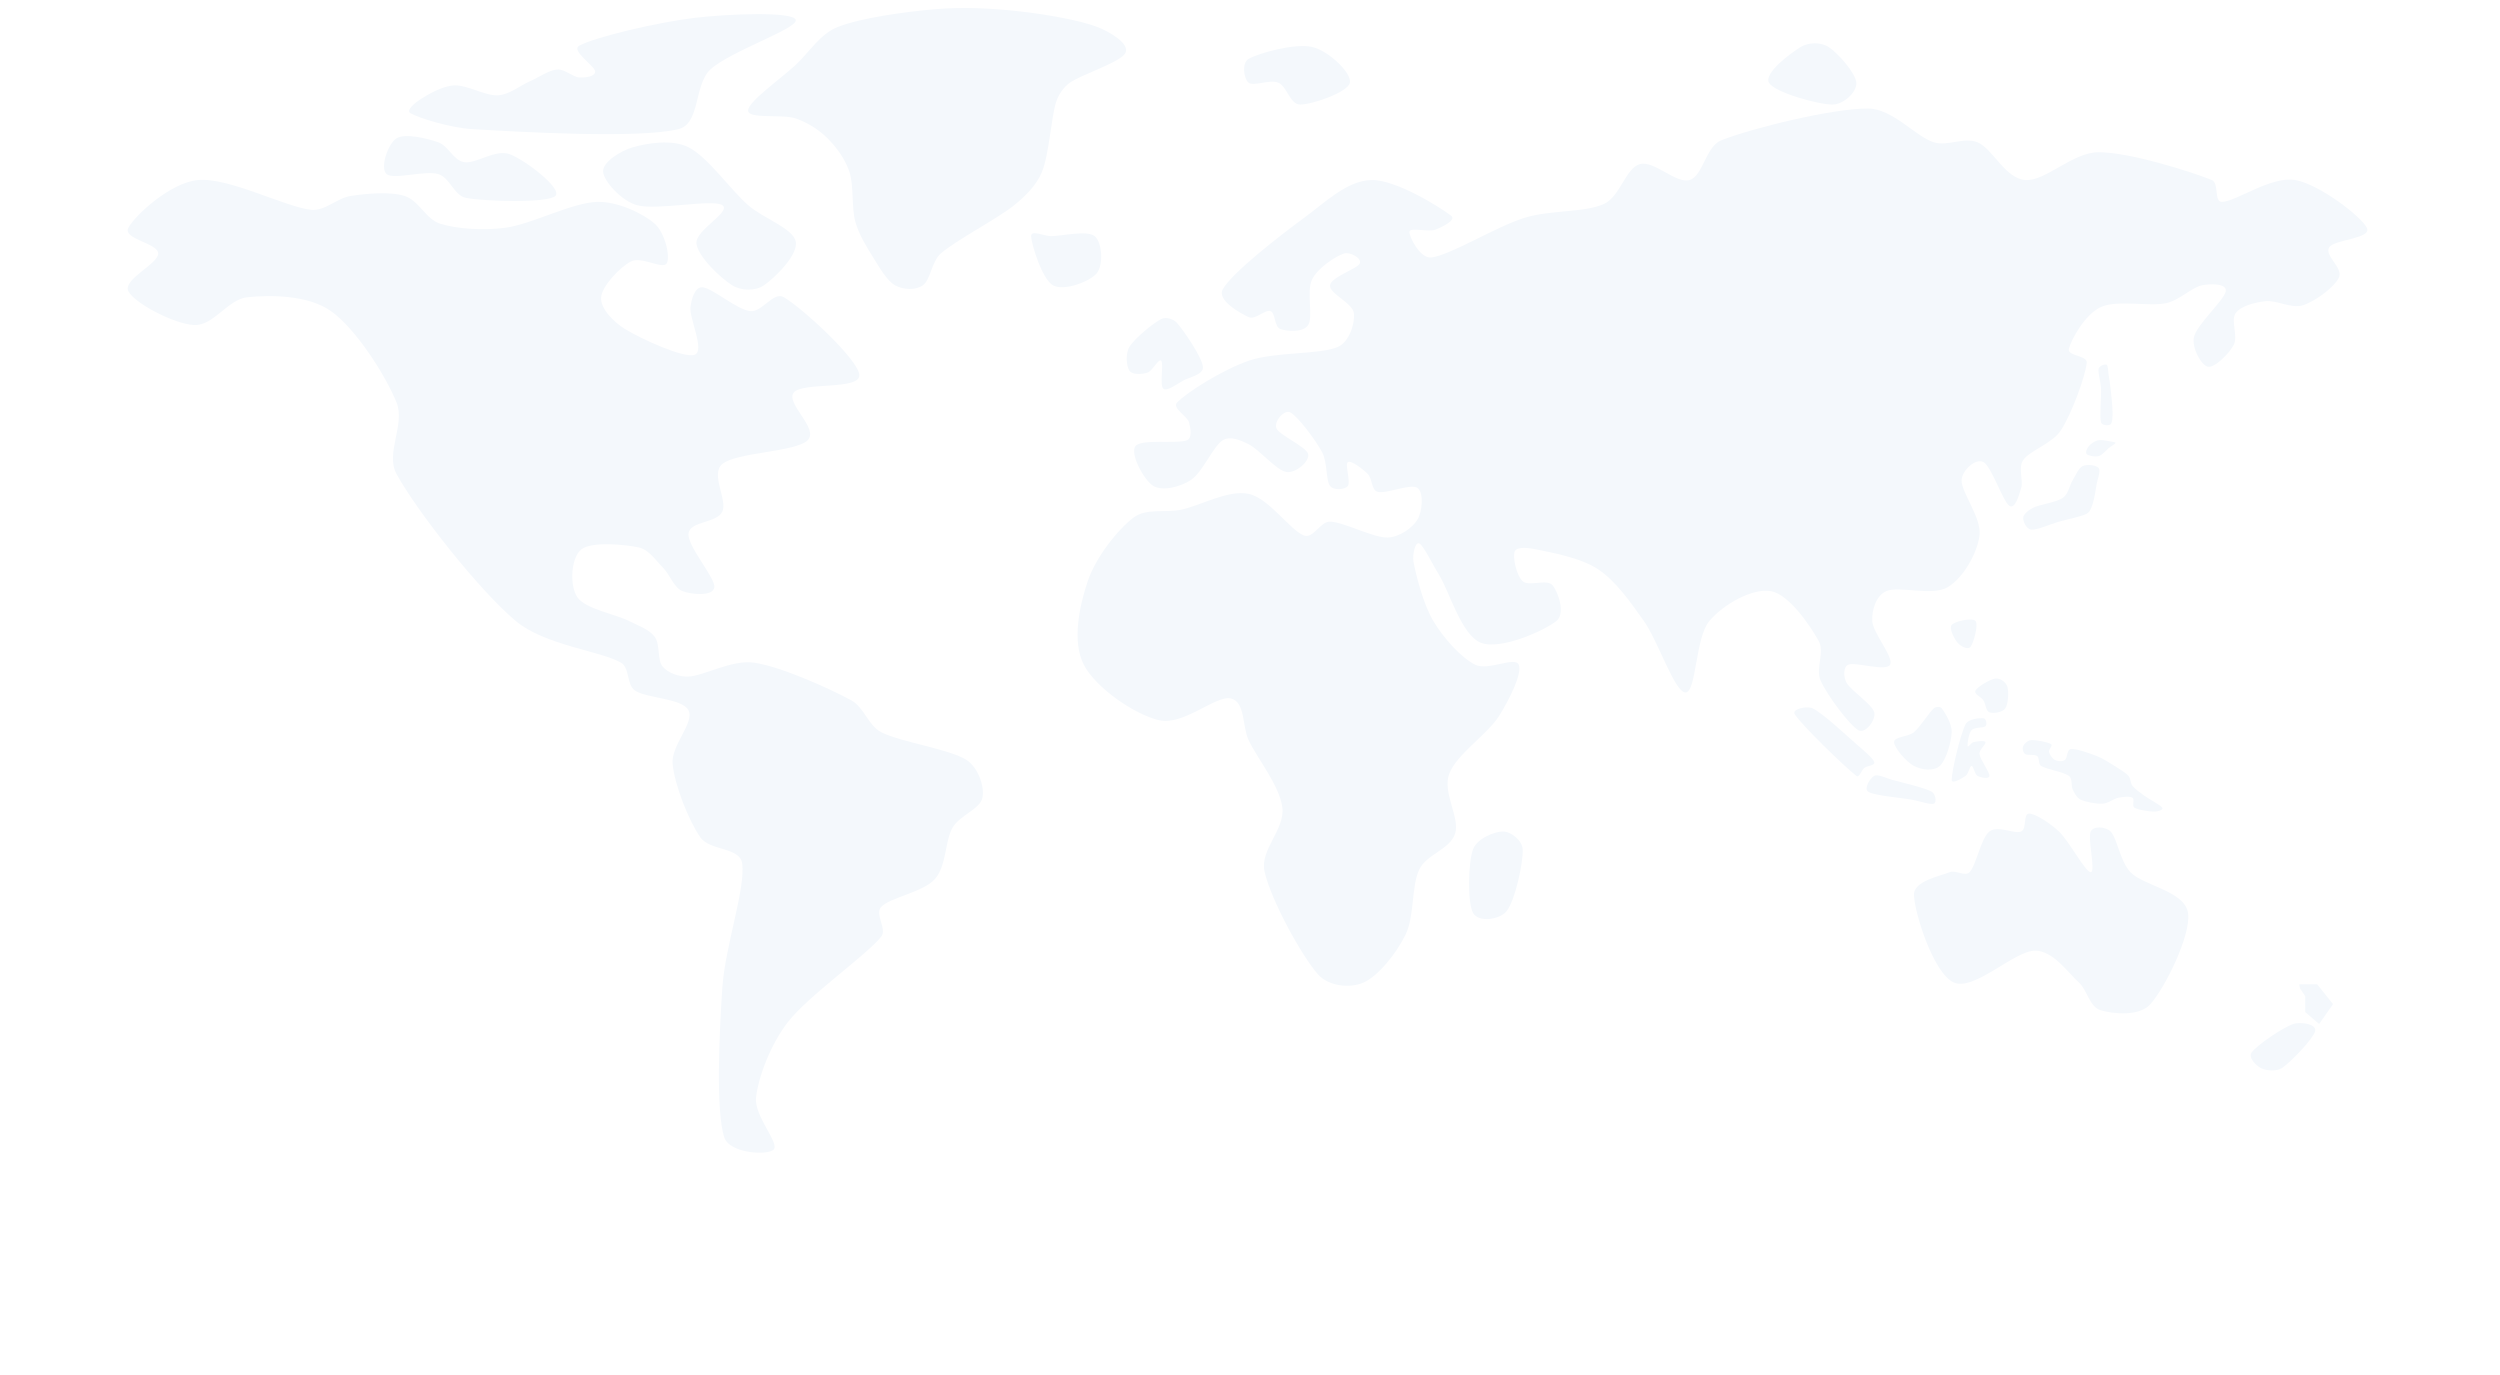
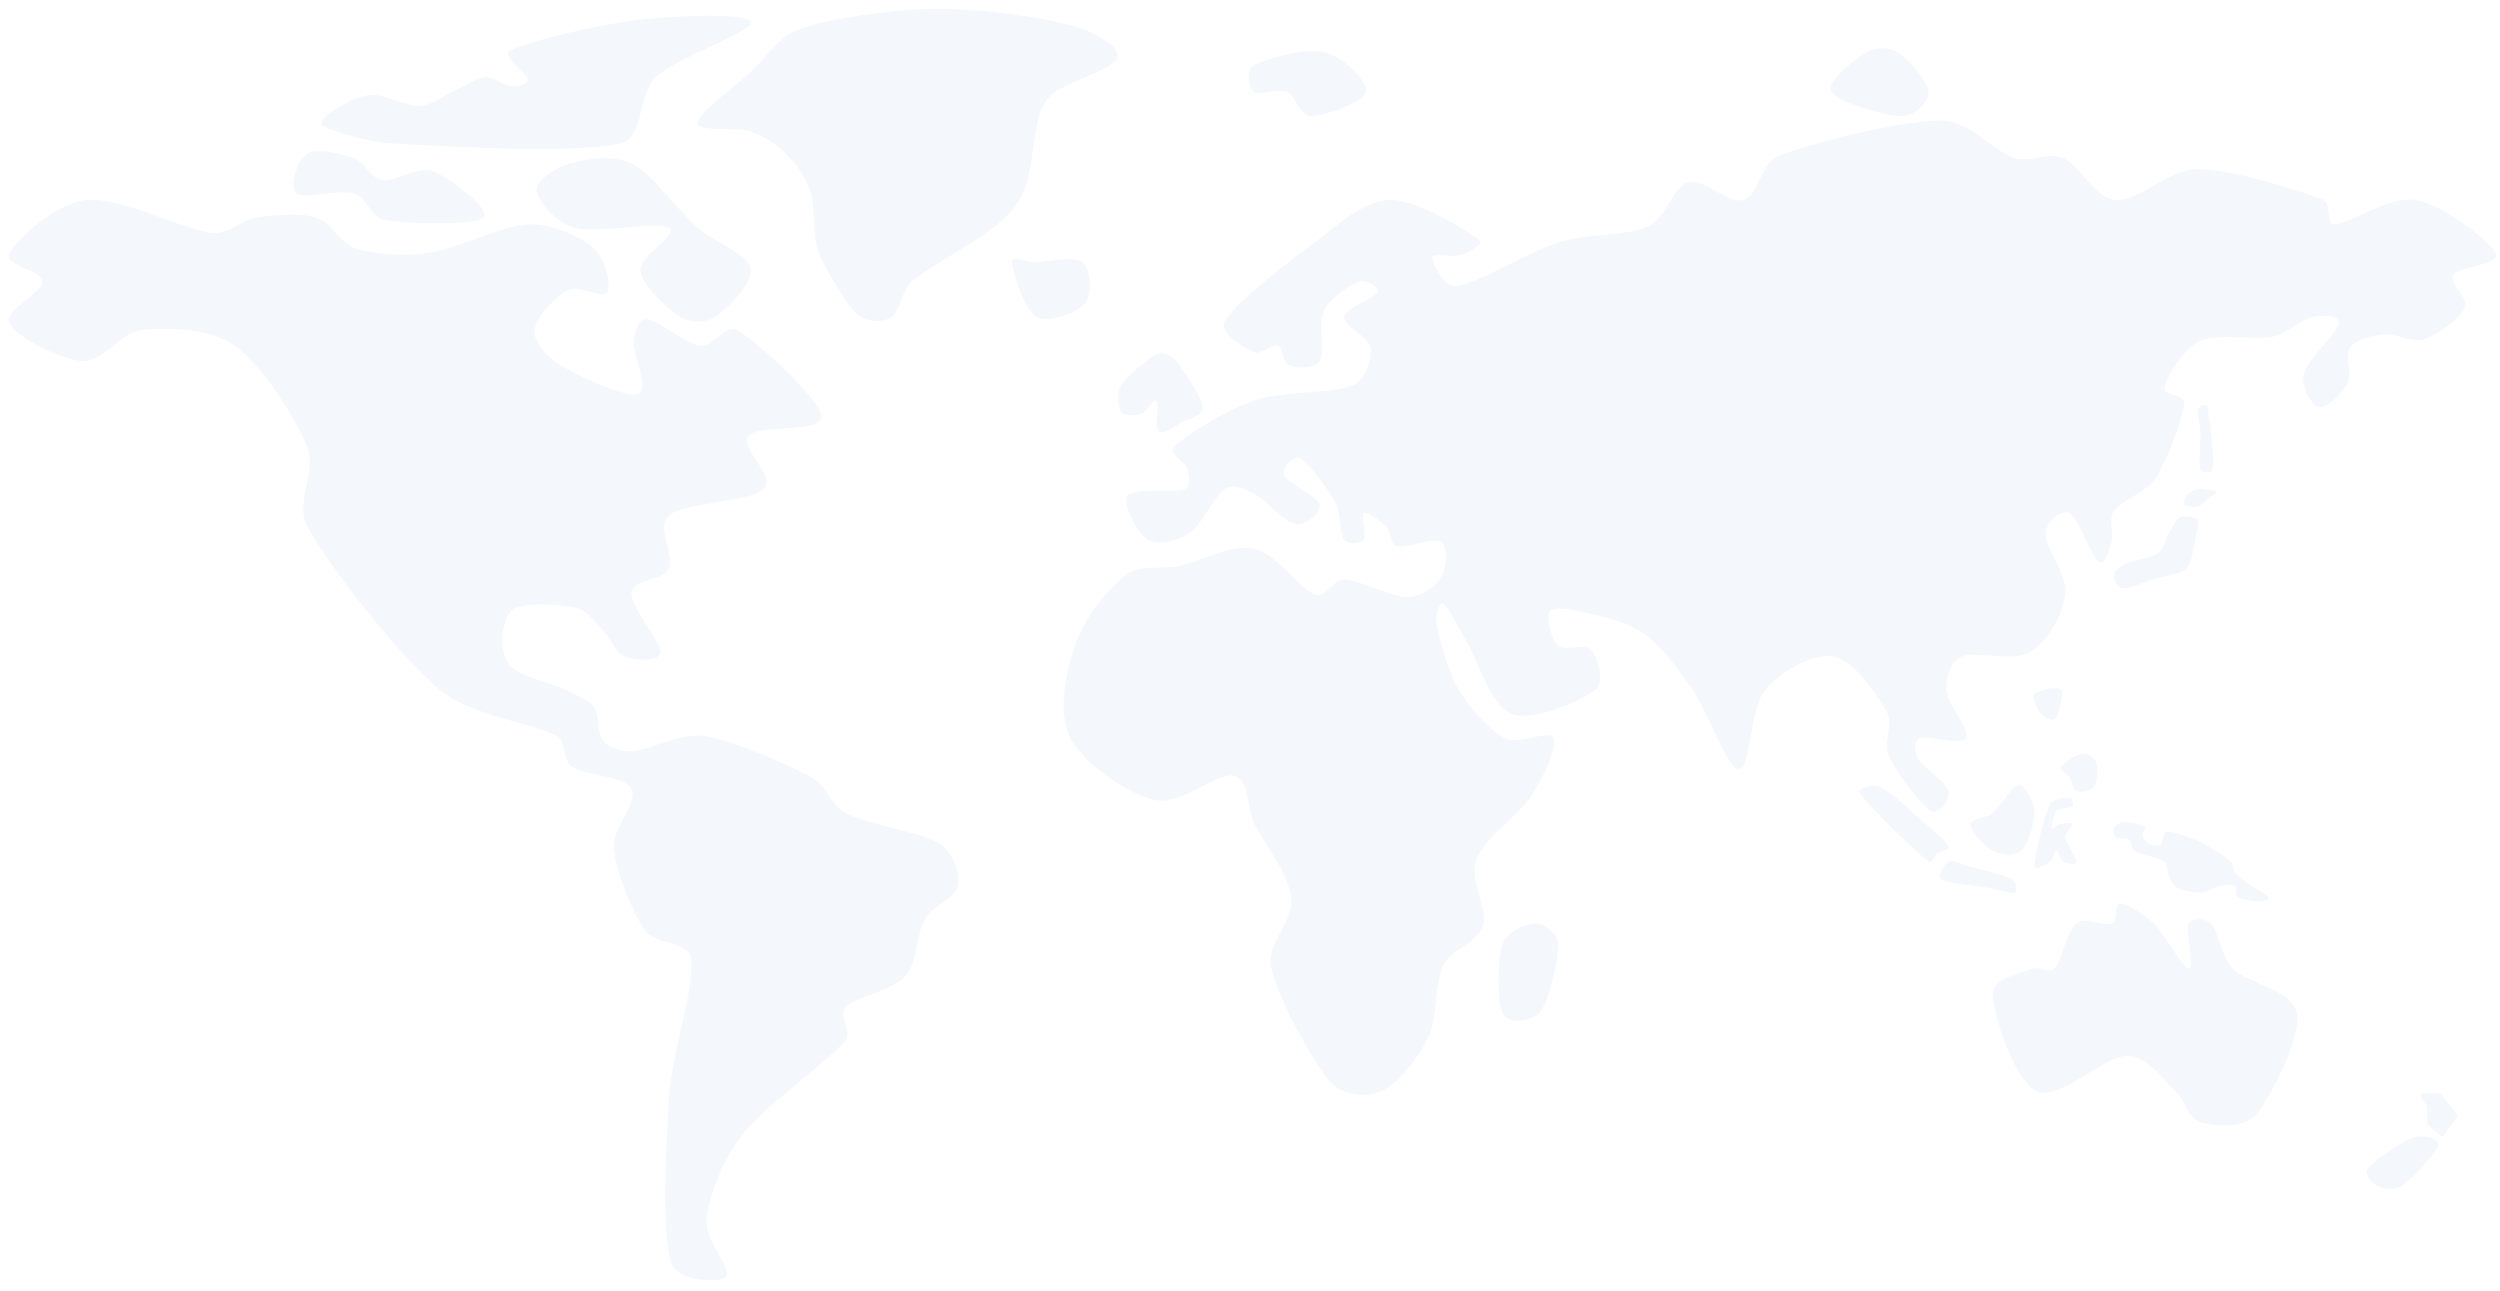
- <svg xmlns="http://www.w3.org/2000/svg" width="100%" height="100%" viewBox="0 0 271 149" version="1.1" xml:space="preserve" style="fill-rule:evenodd;clip-rule:evenodd;stroke-linejoin:round;stroke-miterlimit:2;">
+ <svg xmlns="http://www.w3.org/2000/svg" width="100%" height="100%" viewBox="0 0 244 126" version="1.1" xml:space="preserve" style="fill-rule:evenodd;clip-rule:evenodd;stroke-linejoin:round;stroke-miterlimit:2;">
  <g id="Pangaea">
    <g id="South-East-Asia---Australia">
-       <path d="M194.554,77.431c0.79,1.22 5.419,5.705 6.675,6.674c0.321,0.248 0.541,-0.612 0.861,-0.861c0.323,-0.251 1.208,-0.249 1.076,-0.646c-0.144,-0.431 -1.248,-1.338 -1.937,-1.938c-1.112,-0.969 -3.625,-3.337 -4.737,-3.875c-0.613,-0.297 -2.308,0.074 -1.938,0.646Z" style="fill:#f4f8fc;" />
-       <path d="M202.52,85.827c-0.518,-0.327 0.215,-1.507 0.646,-1.722c0.431,-0.215 1.3,0.254 1.938,0.43c1.041,0.287 3.553,0.861 4.306,1.292c0.379,0.217 0.574,1.148 0.215,1.292c-0.359,0.144 -1.579,-0.287 -2.368,-0.431c-1.184,-0.215 -4.055,-0.431 -4.737,-0.861Z" style="fill:#f4f8fc;" />
-       <path d="M205.319,80.445c0,0.61 1.328,2.152 2.153,2.583c0.825,0.43 2.117,0.61 2.799,0c0.682,-0.61 1.256,-2.62 1.292,-3.66c0.032,-0.932 -0.754,-2.153 -1.077,-2.583c-0.172,-0.23 -0.643,-0.187 -0.861,0c-0.502,0.43 -1.435,1.973 -2.153,2.583c-0.611,0.52 -2.153,0.467 -2.153,1.077Z" style="fill:#f4f8fc;" />
-       <path d="M215.008,77.861c-0.359,-0.036 -1.626,0.041 -1.938,0.646c-0.574,1.112 -1.507,5.095 -1.507,6.028c0,0.522 1.148,-0.179 1.507,-0.43c0.343,-0.24 0.431,-1.077 0.646,-1.077c0.215,0 0.323,0.897 0.646,1.077c0.323,0.18 1.256,0.395 1.292,0c0.036,-0.395 -1.005,-1.759 -1.077,-2.369c-0.056,-0.478 0.754,-1.076 0.646,-1.291c-0.108,-0.215 -0.969,-0.072 -1.292,0c-0.253,0.056 -0.61,0.645 -0.646,0.43c-0.036,-0.215 0.108,-1.363 0.431,-1.722c0.323,-0.359 1.292,-0.216 1.507,-0.431c0.209,-0.209 0.079,-0.832 -0.215,-0.861Z" style="fill:#f4f8fc;" />
-       <path d="M211.563,67.742c-0.323,0.395 0.305,1.543 0.646,1.938c0.319,0.369 1.09,0.808 1.399,0.43c0.323,-0.395 0.879,-2.403 0.538,-2.798c-0.341,-0.395 -2.26,0.035 -2.583,0.43Z" style="fill:#f4f8fc;" />
-       <path d="M214.146,74.847c-0.215,0.395 0.615,0.688 0.862,1.076c0.251,0.395 0.251,1.148 0.646,1.292c0.395,0.144 1.399,0.036 1.722,-0.43c0.323,-0.467 0.394,-1.831 0.215,-2.369c-0.164,-0.491 -0.778,-0.925 -1.292,-0.861c-0.574,0.072 -1.938,0.897 -2.153,1.292Z" style="fill:#f4f8fc;" />
-       <path d="M219.314,80.875c-0.108,0.251 -0.026,0.689 0.215,0.861c0.251,0.18 1.005,0.001 1.292,0.216c0.287,0.215 0.102,0.871 0.43,1.076c0.574,0.359 2.44,0.646 3.014,1.077c0.418,0.314 0.216,1.077 0.431,1.507c0.205,0.411 0.445,0.882 0.861,1.076c0.538,0.251 1.686,0.467 2.368,0.431c0.613,-0.032 1.185,-0.538 1.723,-0.646c0.493,-0.099 1.22,-0.179 1.507,0c0.287,0.179 -0.094,0.88 0.215,1.076c0.395,0.251 1.651,0.431 2.153,0.431c0.321,0 1.031,-0.159 0.861,-0.431c-0.179,-0.287 -1.399,-0.896 -1.937,-1.291c-0.452,-0.332 -1.005,-0.718 -1.292,-1.077c-0.241,-0.302 -0.173,-0.789 -0.431,-1.076c-0.323,-0.359 -0.983,-0.75 -1.507,-1.077c-0.574,-0.359 -1.248,-0.81 -1.937,-1.076c-0.789,-0.305 -2.225,-0.826 -2.799,-0.754c-0.446,0.056 -0.359,0.987 -0.646,1.184c-0.287,0.197 -0.79,0.144 -1.077,0c-0.287,-0.144 -0.574,-0.574 -0.646,-0.861c-0.072,-0.287 0.462,-0.697 0.216,-0.861c-0.323,-0.215 -1.651,-0.467 -2.153,-0.431c-0.358,0.026 -0.753,0.395 -0.861,0.646Z" style="fill:#f4f8fc;" />
+       <path d="M181.554,77.431c0.79,1.22 5.419,5.705 6.675,6.674c0.321,0.248 0.541,-0.612 0.861,-0.861c0.323,-0.251 1.208,-0.249 1.076,-0.646c-0.144,-0.431 -1.248,-1.338 -1.937,-1.938c-1.112,-0.969 -3.625,-3.337 -4.737,-3.875c-0.613,-0.297 -2.308,0.074 -1.938,0.646Z" style="fill:#f4f8fc;" />
+       <path d="M189.52,85.827c-0.518,-0.327 0.215,-1.507 0.646,-1.722c0.431,-0.215 1.3,0.254 1.938,0.43c1.041,0.287 3.553,0.861 4.306,1.292c0.379,0.217 0.574,1.148 0.215,1.292c-0.359,0.144 -1.579,-0.287 -2.368,-0.431c-1.184,-0.215 -4.055,-0.431 -4.737,-0.861Z" style="fill:#f4f8fc;" />
+       <path d="M192.319,80.445c0,0.61 1.328,2.152 2.153,2.583c0.825,0.43 2.117,0.61 2.799,0c0.682,-0.61 1.256,-2.62 1.292,-3.66c0.032,-0.932 -0.754,-2.153 -1.077,-2.583c-0.172,-0.23 -0.643,-0.187 -0.861,0c-0.502,0.43 -1.435,1.973 -2.153,2.583c-0.611,0.52 -2.153,0.467 -2.153,1.077Z" style="fill:#f4f8fc;" />
+       <path d="M202.008,77.861c-0.359,-0.036 -1.626,0.041 -1.938,0.646c-0.574,1.112 -1.507,5.095 -1.507,6.028c0,0.522 1.148,-0.179 1.507,-0.43c0.343,-0.24 0.431,-1.077 0.646,-1.077c0.215,0 0.323,0.897 0.646,1.077c0.323,0.18 1.256,0.395 1.292,0c0.036,-0.395 -1.005,-1.759 -1.077,-2.369c-0.056,-0.478 0.754,-1.076 0.646,-1.291c-0.108,-0.215 -0.969,-0.072 -1.292,0c-0.253,0.056 -0.61,0.645 -0.646,0.43c-0.036,-0.215 0.108,-1.363 0.431,-1.722c0.323,-0.359 1.292,-0.216 1.507,-0.431c0.209,-0.209 0.079,-0.832 -0.215,-0.861Z" style="fill:#f4f8fc;" />
+       <path d="M198.563,67.742c-0.323,0.395 0.305,1.543 0.646,1.938c0.319,0.369 1.09,0.808 1.399,0.43c0.323,-0.395 0.879,-2.403 0.538,-2.798c-0.341,-0.395 -2.26,0.035 -2.583,0.43Z" style="fill:#f4f8fc;" />
+       <path d="M201.146,74.847c-0.215,0.395 0.615,0.688 0.862,1.076c0.251,0.395 0.251,1.148 0.646,1.292c0.395,0.144 1.399,0.036 1.722,-0.43c0.323,-0.467 0.394,-1.831 0.215,-2.369c-0.164,-0.491 -0.778,-0.925 -1.292,-0.861c-0.574,0.072 -1.938,0.897 -2.153,1.292Z" style="fill:#f4f8fc;" />
+       <path d="M206.314,80.875c-0.108,0.251 -0.026,0.689 0.215,0.861c0.251,0.18 1.005,0.001 1.292,0.216c0.287,0.215 0.102,0.871 0.43,1.076c0.574,0.359 2.44,0.646 3.014,1.077c0.418,0.314 0.216,1.077 0.431,1.507c0.205,0.411 0.445,0.882 0.861,1.076c0.538,0.251 1.686,0.467 2.368,0.431c0.613,-0.032 1.185,-0.538 1.723,-0.646c0.493,-0.099 1.22,-0.179 1.507,0c0.287,0.179 -0.094,0.88 0.215,1.076c0.395,0.251 1.651,0.431 2.153,0.431c0.321,0 1.031,-0.159 0.861,-0.431c-0.179,-0.287 -1.399,-0.896 -1.937,-1.291c-0.452,-0.332 -1.005,-0.718 -1.292,-1.077c-0.241,-0.302 -0.173,-0.789 -0.431,-1.076c-0.323,-0.359 -0.983,-0.75 -1.507,-1.077c-0.574,-0.359 -1.248,-0.81 -1.937,-1.076c-0.789,-0.305 -2.225,-0.826 -2.799,-0.754c-0.446,0.056 -0.359,0.987 -0.646,1.184c-0.287,0.197 -0.79,0.144 -1.077,0c-0.287,-0.144 -0.574,-0.574 -0.646,-0.861c-0.072,-0.287 0.462,-0.697 0.216,-0.861c-0.323,-0.215 -1.651,-0.467 -2.153,-0.431c-0.358,0.026 -0.753,0.395 -0.861,0.646Z" style="fill:#f4f8fc;" />
    </g>
    <g id="Asian-Islands">
-       <path d="M219.314,56.116c-0.036,0.395 0.347,1.235 0.861,1.292c0.646,0.072 2.009,-0.574 3.014,-0.861c1.005,-0.287 2.404,-0.538 3.014,-0.861c0.37,-0.196 0.514,-0.68 0.646,-1.077c0.179,-0.538 0.323,-1.507 0.431,-2.153c0.095,-0.571 0.466,-1.399 0.215,-1.722c-0.251,-0.323 -1.257,-0.431 -1.723,-0.216c-0.466,0.215 -0.749,0.984 -1.076,1.507c-0.359,0.574 -0.471,1.514 -1.076,1.938c-0.718,0.502 -2.512,0.718 -3.23,1.077c-0.454,0.227 -1.04,0.681 -1.076,1.076Z" style="fill:#f4f8fc;" />
-       <path d="M226.203,49.227c0.179,0.179 0.897,0.323 1.292,0.215c0.395,-0.108 0.789,-0.61 1.076,-0.861c0.229,-0.201 1.019,-0.588 0.646,-0.646c-0.373,-0.059 -1.256,-0.287 -1.722,-0.215c-0.414,0.064 -0.862,0.394 -1.077,0.645c-0.193,0.225 -0.394,0.682 -0.215,0.862Z" style="fill:#f4f8fc;" />
-       <path d="M227.495,39.969c-0.101,0.431 0.224,1.431 0.256,2.153c0.043,0.969 -0.173,3.014 0,3.66c0.091,0.341 0.828,0.395 1.036,0.215c0.208,-0.179 0.215,-0.855 0.215,-1.292c0,-0.646 -0.143,-1.901 -0.215,-2.583c-0.053,-0.505 -0.144,-1.076 -0.216,-1.507c-0.06,-0.361 -0.036,-0.969 -0.215,-1.077c-0.179,-0.108 -0.788,0.119 -0.861,0.431Z" style="fill:#f4f8fc;" />
+       <path d="M206.314,56.116c-0.036,0.395 0.347,1.235 0.861,1.292c0.646,0.072 2.009,-0.574 3.014,-0.861c1.005,-0.287 2.404,-0.538 3.014,-0.861c0.37,-0.196 0.514,-0.68 0.646,-1.077c0.179,-0.538 0.323,-1.507 0.431,-2.153c0.095,-0.571 0.466,-1.399 0.215,-1.722c-0.251,-0.323 -1.257,-0.431 -1.723,-0.216c-0.466,0.215 -0.749,0.984 -1.076,1.507c-0.359,0.574 -0.471,1.514 -1.076,1.938c-0.718,0.502 -2.512,0.718 -3.23,1.077c-0.454,0.227 -1.04,0.681 -1.076,1.076Z" style="fill:#f4f8fc;" />
+       <path d="M213.203,49.227c0.179,0.179 0.897,0.323 1.292,0.215c0.395,-0.108 0.789,-0.61 1.076,-0.861c0.229,-0.201 1.019,-0.588 0.646,-0.646c-0.373,-0.059 -1.256,-0.287 -1.722,-0.215c-0.414,0.064 -0.862,0.394 -1.077,0.645c-0.193,0.225 -0.394,0.682 -0.215,0.862Z" style="fill:#f4f8fc;" />
+       <path d="M214.495,39.969c-0.101,0.431 0.224,1.431 0.256,2.153c0.043,0.969 -0.173,3.014 0,3.66c0.091,0.341 0.828,0.395 1.036,0.215c0.208,-0.179 0.215,-0.855 0.215,-1.292c0,-0.646 -0.143,-1.901 -0.215,-2.583c-0.053,-0.505 -0.144,-1.076 -0.216,-1.507c-0.06,-0.361 -0.036,-0.969 -0.215,-1.077c-0.179,-0.108 -0.788,0.119 -0.861,0.431Z" style="fill:#f4f8fc;" />
    </g>
-     <path id="Russia" d="M191.756,8.966c0.574,1.041 5.31,2.368 6.889,2.368c1.168,0 2.656,-1.328 2.584,-2.368c-0.072,-1.04 -2.01,-3.229 -3.015,-3.875c-0.845,-0.543 -2.153,-0.517 -3.014,0c-1.076,0.646 -4.018,2.835 -3.444,3.875Z" style="fill:#f4f8fc;" />
+     <path id="Russia" d="M178.756,8.966c0.574,1.041 5.31,2.368 6.889,2.368c1.168,0 2.656,-1.328 2.584,-2.368c-0.072,-1.04 -2.01,-3.229 -3.015,-3.875c-0.845,-0.543 -2.153,-0.517 -3.014,0c-1.076,0.646 -4.018,2.835 -3.444,3.875Z" style="fill:#f4f8fc;" />
    <g id="North-Atlantic">
-       <path d="M135.348,8.966c0.538,0.431 2.296,-0.395 3.229,0c0.933,0.395 1.252,2.368 2.368,2.368c1.292,0 5.168,-1.328 5.383,-2.368c0.215,-1.04 -2.263,-3.445 -4.091,-3.875c-1.83,-0.431 -5.741,0.645 -6.889,1.291c-0.751,0.422 -0.538,2.153 0,2.584Z" style="fill:#f4f8fc;" />
-       <path d="M111.773,25.598c0.036,0.888 1.184,4.655 2.368,5.328c1.184,0.673 3.983,-0.403 4.736,-1.291c0.754,-0.888 0.61,-3.364 -0.215,-4.037c-0.825,-0.673 -3.588,0 -4.736,0c-0.718,0 -2.182,-0.717 -2.153,0Z" style="fill:#f4f8fc;" />
-       <path d="M122.43,37.601c-0.451,0.733 -0.323,2.117 0,2.583c0.323,0.466 1.363,0.394 1.937,0.215c0.574,-0.179 1.221,-1.578 1.508,-1.291c0.287,0.287 -0.18,2.655 0.215,3.014c0.395,0.359 1.476,-0.489 2.153,-0.861c0.718,-0.395 2.243,-0.636 2.153,-1.507c-0.108,-1.041 -2.046,-3.876 -2.799,-4.737c-0.39,-0.445 -1.193,-0.696 -1.722,-0.431c-0.861,0.431 -2.871,2.082 -3.445,3.015Z" style="fill:#f4f8fc;" />
-       <path id="Greenland" d="M81.093,11.98c0,0.969 3.732,0.359 5.167,0.861c1.278,0.447 2.484,1.199 3.445,2.153c0.969,0.963 1.912,2.254 2.368,3.623c0.502,1.507 0.215,3.871 0.646,5.42c0.387,1.391 1.219,2.727 1.937,3.875c0.677,1.084 1.472,2.512 2.369,3.014c0.877,0.491 2.189,0.574 3.014,0c0.825,-0.574 0.948,-2.575 1.938,-3.444c1.651,-1.448 6.136,-3.766 7.966,-5.243c1.222,-0.987 2.422,-2.167 3.014,-3.622c0.753,-1.853 1.005,-5.89 1.507,-7.498c0.261,-0.836 0.794,-1.644 1.507,-2.153c1.256,-0.897 5.526,-2.224 6.028,-3.229c0.502,-1.005 -1.736,-2.302 -3.014,-2.799c-1.938,-0.754 -5.702,-1.404 -8.612,-1.723c-2.942,-0.323 -6.039,-0.479 -9.042,-0.215c-3.265,0.287 -8.038,0.933 -10.55,1.938c-1.887,0.755 -3.035,2.703 -4.521,4.09c-1.615,1.507 -5.167,3.983 -5.167,4.952Z" style="fill:#f4f8fc;" />
+       <path d="M122.348,8.966c0.538,0.431 2.296,-0.395 3.229,0c0.933,0.395 1.252,2.368 2.368,2.368c1.292,0 5.168,-1.328 5.383,-2.368c0.215,-1.04 -2.263,-3.445 -4.091,-3.875c-1.83,-0.431 -5.741,0.645 -6.889,1.291c-0.751,0.422 -0.538,2.153 0,2.584Z" style="fill:#f4f8fc;" />
+       <path d="M98.773,25.598c0.036,0.888 1.184,4.655 2.368,5.328c1.184,0.673 3.983,-0.403 4.736,-1.291c0.754,-0.888 0.61,-3.364 -0.215,-4.037c-0.825,-0.673 -3.588,0 -4.736,0c-0.718,0 -2.182,-0.717 -2.153,0Z" style="fill:#f4f8fc;" />
+       <path d="M109.43,37.601c-0.451,0.733 -0.323,2.117 0,2.583c0.323,0.466 1.363,0.394 1.937,0.215c0.574,-0.179 1.221,-1.578 1.508,-1.291c0.287,0.287 -0.18,2.655 0.215,3.014c0.395,0.359 1.476,-0.489 2.153,-0.861c0.718,-0.395 2.243,-0.636 2.153,-1.507c-0.108,-1.041 -2.046,-3.876 -2.799,-4.737c-0.39,-0.445 -1.193,-0.696 -1.722,-0.431c-0.861,0.431 -2.871,2.082 -3.445,3.015Z" style="fill:#f4f8fc;" />
+       <path id="Greenland" d="M68.093,11.98c0,0.969 3.732,0.359 5.167,0.861c1.278,0.447 2.484,1.199 3.445,2.153c0.969,0.963 1.912,2.254 2.368,3.623c0.502,1.507 0.215,3.871 0.646,5.42c0.387,1.391 1.219,2.727 1.937,3.875c0.677,1.084 1.472,2.512 2.369,3.014c0.877,0.491 2.189,0.574 3.014,0c0.825,-0.574 0.948,-2.575 1.938,-3.444c1.651,-1.448 6.136,-3.766 7.966,-5.243c1.222,-0.987 2.422,-2.167 3.014,-3.622c0.753,-1.853 1.005,-5.89 1.507,-7.498c0.261,-0.836 0.794,-1.644 1.507,-2.153c1.256,-0.897 5.526,-2.224 6.028,-3.229c0.502,-1.005 -1.736,-2.302 -3.014,-2.799c-1.938,-0.754 -5.702,-1.404 -8.612,-1.723c-2.942,-0.323 -6.039,-0.479 -9.042,-0.215c-3.265,0.287 -8.038,0.933 -10.55,1.938c-1.887,0.755 -3.035,2.703 -4.521,4.09c-1.615,1.507 -5.167,3.983 -5.167,4.952Z" style="fill:#f4f8fc;" />
    </g>
-     <path id="Madagascar" d="M162.906,90.133c-0.897,0 -2.799,0.759 -3.23,1.938c-0.538,1.471 -0.61,5.777 0,6.889c0.588,1.072 2.908,0.748 3.66,-0.215c0.897,-1.148 1.795,-5.239 1.723,-6.674c-0.048,-0.964 -1.256,-1.938 -2.153,-1.938Z" style="fill:#f4f8fc;" />
-     <path id="Africa-Europe-Asia" d="M128.028,55.255c-1.71,0.354 -3.782,-0.201 -5.168,0.861c-1.686,1.292 -4.054,4.235 -4.951,6.89c-0.897,2.655 -1.723,6.53 -0.431,9.042c1.292,2.512 5.526,5.418 8.181,6.028c2.633,0.605 6.136,-2.727 7.751,-2.368c1.601,0.356 1.237,3.039 1.938,4.521c0.933,1.974 3.373,4.952 3.66,7.32c0.287,2.368 -2.438,4.557 -1.938,6.89c0.646,3.014 4.019,9.186 5.813,11.195c1.116,1.25 3.427,1.555 4.952,0.862c1.579,-0.718 3.516,-3.122 4.521,-5.167c1.005,-2.045 0.61,-5.275 1.507,-7.105c0.804,-1.641 3.338,-2.154 3.876,-3.876c0.538,-1.722 -1.402,-4.432 -0.646,-6.459c0.789,-2.117 4.126,-4.269 5.382,-6.243c1.073,-1.687 2.583,-4.665 2.153,-5.598c-0.43,-0.933 -3.331,0.719 -4.736,0c-1.543,-0.789 -3.409,-2.87 -4.522,-4.736c-1.113,-1.866 -1.902,-5.06 -2.153,-6.459c-0.12,-0.67 0.179,-2.189 0.646,-1.938c0.466,0.251 1.439,2.294 2.153,3.445c1.112,1.794 2.404,6.495 4.521,7.32c2.117,0.825 6.89,-1.327 8.182,-2.368c1.012,-0.816 0.179,-3.158 -0.431,-3.876c-0.61,-0.718 -2.547,0.18 -3.229,-0.43c-0.682,-0.61 -1.113,-2.656 -0.862,-3.23c0.251,-0.574 1.594,-0.381 2.369,-0.215c1.507,0.323 4.736,0.861 6.674,2.153c1.938,1.292 3.51,3.566 4.952,5.598c1.579,2.225 3.337,7.75 4.521,7.75c1.184,0 1.041,-5.92 2.584,-7.75c1.543,-1.83 4.701,-3.589 6.674,-3.23c1.974,0.359 4.27,3.768 5.167,5.383c0.698,1.256 -0.369,2.992 0.215,4.305c0.718,1.615 3.122,4.809 4.091,5.383c0.743,0.441 1.932,-1.1 1.722,-1.938c-0.215,-0.861 -2.548,-2.368 -3.014,-3.229c-0.31,-0.571 -0.387,-1.692 0.215,-1.938c0.79,-0.323 4.091,0.789 4.522,0c0.431,-0.789 -1.866,-3.408 -1.938,-4.736c-0.064,-1.186 0.423,-2.745 1.507,-3.23c1.363,-0.61 4.988,0.574 6.674,-0.431c1.686,-1.005 3.194,-3.659 3.445,-5.597c0.251,-1.938 -2.01,-4.701 -1.938,-6.029c0.055,-1.019 1.508,-2.403 2.369,-1.937c0.861,0.467 2.116,4.27 2.798,4.736c0.64,0.438 1.066,-1.195 1.292,-1.937c0.251,-0.825 -0.356,-2.186 0.216,-3.015c0.718,-1.041 3.14,-1.775 4.09,-3.229c1.148,-1.758 2.656,-5.849 2.799,-7.32c0.079,-0.814 -2.136,-0.713 -1.938,-1.507c0.251,-1.005 1.73,-3.716 3.445,-4.521c1.758,-0.825 5.275,-0.036 7.105,-0.431c1.412,-0.305 2.798,-1.723 3.875,-1.938c0.871,-0.174 2.719,-0.232 2.584,0.646c-0.143,0.933 -3.122,3.588 -3.445,4.952c-0.274,1.156 0.789,3.087 1.507,3.23c0.718,0.144 2.297,-1.4 2.799,-2.369c0.502,-0.969 -0.359,-2.656 0.215,-3.445c0.574,-0.789 2.078,-1.156 3.23,-1.291c1.22,-0.143 2.786,0.853 4.09,0.43c1.328,-0.431 3.41,-1.973 3.876,-3.014c0.464,-1.035 -1.579,-2.332 -1.077,-3.229c0.502,-0.897 4.701,-0.933 4.091,-2.153c-0.61,-1.22 -5.132,-4.7 -7.751,-5.167c-2.619,-0.466 -6.459,2.368 -7.966,2.368c-0.867,0 -0.272,-2.044 -1.076,-2.368c-2.225,-0.897 -8.899,-3.015 -12.272,-3.015c-2.839,0 -5.777,3.194 -7.966,3.015c-2.189,-0.179 -3.516,-3.409 -5.167,-4.091c-1.459,-0.603 -3.228,0.466 -4.737,0c-1.974,-0.61 -4.441,-3.635 -7.105,-3.66c-3.839,-0.036 -12.703,2.153 -15.932,3.445c-1.706,0.683 -1.973,3.876 -3.444,4.306c-1.471,0.431 -3.84,-2.153 -5.383,-1.723c-1.543,0.431 -2.124,3.491 -3.875,4.306c-2.081,0.969 -5.829,0.643 -8.612,1.507c-3.122,0.969 -8.038,4.055 -10.119,4.306c-1.213,0.146 -2.44,-2.297 -2.368,-2.799c0.072,-0.502 2.046,0.072 2.799,-0.215c0.713,-0.272 2.323,-1.037 1.722,-1.507c-1.148,-0.897 -5.957,-3.911 -8.612,-3.875c-2.655,0.036 -5.066,2.437 -7.32,4.09c-2.691,1.974 -7.822,5.957 -8.827,7.751c-0.67,1.196 1.938,2.619 2.799,3.014c0.744,0.341 1.794,-0.861 2.368,-0.646c0.574,0.215 0.394,1.687 1.076,1.938c0.682,0.251 2.468,0.424 3.015,-0.431c0.574,-0.897 -0.216,-3.66 0.43,-4.952c0.646,-1.292 2.584,-2.511 3.445,-2.798c0.642,-0.214 1.973,0.502 1.722,1.076c-0.251,0.574 -3.121,1.471 -3.229,2.368c-0.108,0.897 2.44,1.902 2.583,3.014c0.143,1.113 -0.494,3.105 -1.722,3.661c-1.902,0.861 -6.781,0.502 -9.688,1.507c-2.827,0.977 -6.674,3.409 -7.751,4.521c-0.582,0.601 1.113,1.471 1.292,2.153c0.165,0.629 0.378,1.674 -0.216,1.938c-0.969,0.431 -4.987,-0.18 -5.597,0.645c-0.61,0.825 0.932,3.696 1.937,4.306c1.005,0.61 2.937,0.112 4.091,-0.646c1.256,-0.825 2.404,-3.659 3.445,-4.305c0.802,-0.498 1.955,0.008 2.799,0.43c1.148,0.574 3.013,2.835 4.09,3.014c1.006,0.168 2.548,-1.148 2.369,-1.937c-0.179,-0.789 -3.122,-2.045 -3.445,-2.799c-0.301,-0.701 0.83,-2.076 1.507,-1.723c0.825,0.431 2.727,2.978 3.445,4.306c0.596,1.103 0.394,3.05 0.861,3.66c0.392,0.513 1.615,0.431 1.938,0c0.323,-0.43 -0.359,-2.368 0,-2.583c0.359,-0.215 1.614,0.754 2.152,1.292c0.522,0.522 0.366,1.738 1.077,1.937c0.897,0.251 3.588,-0.932 4.306,-0.43c0.718,0.502 0.538,2.547 0,3.444c-0.538,0.897 -1.975,1.909 -3.23,1.938c-1.579,0.036 -4.736,-1.686 -6.243,-1.722c-1.059,-0.025 -1.796,1.849 -2.799,1.507c-1.471,-0.502 -3.803,-4.054 -6.028,-4.521c-2.225,-0.466 -5.239,1.292 -7.32,1.722Z" style="fill:#f4f8fc;" />
+     <path id="Madagascar" d="M149.906,90.133c-0.897,0 -2.799,0.759 -3.23,1.938c-0.538,1.471 -0.61,5.777 0,6.889c0.588,1.072 2.908,0.748 3.66,-0.215c0.897,-1.148 1.795,-5.239 1.723,-6.674c-0.048,-0.964 -1.256,-1.938 -2.153,-1.938Z" style="fill:#f4f8fc;" />
+     <path id="Africa-Europe-Asia" d="M115.028,55.255c-1.71,0.354 -3.782,-0.201 -5.168,0.861c-1.686,1.292 -4.054,4.235 -4.951,6.89c-0.897,2.655 -1.723,6.53 -0.431,9.042c1.292,2.512 5.526,5.418 8.181,6.028c2.633,0.605 6.136,-2.727 7.751,-2.368c1.601,0.356 1.237,3.039 1.938,4.521c0.933,1.974 3.373,4.952 3.66,7.32c0.287,2.368 -2.438,4.557 -1.938,6.89c0.646,3.014 4.019,9.186 5.813,11.195c1.116,1.25 3.427,1.555 4.952,0.862c1.579,-0.718 3.516,-3.122 4.521,-5.167c1.005,-2.045 0.61,-5.275 1.507,-7.105c0.804,-1.641 3.338,-2.154 3.876,-3.876c0.538,-1.722 -1.402,-4.432 -0.646,-6.459c0.789,-2.117 4.126,-4.269 5.382,-6.243c1.073,-1.687 2.583,-4.665 2.153,-5.598c-0.43,-0.933 -3.331,0.719 -4.736,0c-1.543,-0.789 -3.409,-2.87 -4.522,-4.736c-1.113,-1.866 -1.902,-5.06 -2.153,-6.459c-0.12,-0.67 0.179,-2.189 0.646,-1.938c0.466,0.251 1.439,2.294 2.153,3.445c1.112,1.794 2.404,6.495 4.521,7.32c2.117,0.825 6.89,-1.327 8.182,-2.368c1.012,-0.816 0.179,-3.158 -0.431,-3.876c-0.61,-0.718 -2.547,0.18 -3.229,-0.43c-0.682,-0.61 -1.113,-2.656 -0.862,-3.23c0.251,-0.574 1.594,-0.381 2.369,-0.215c1.507,0.323 4.736,0.861 6.674,2.153c1.938,1.292 3.51,3.566 4.952,5.598c1.579,2.225 3.337,7.75 4.521,7.75c1.184,0 1.041,-5.92 2.584,-7.75c1.543,-1.83 4.701,-3.589 6.674,-3.23c1.974,0.359 4.27,3.768 5.167,5.383c0.698,1.256 -0.369,2.992 0.215,4.305c0.718,1.615 3.122,4.809 4.091,5.383c0.743,0.441 1.932,-1.1 1.722,-1.938c-0.215,-0.861 -2.548,-2.368 -3.014,-3.229c-0.31,-0.571 -0.387,-1.692 0.215,-1.938c0.79,-0.323 4.091,0.789 4.522,0c0.431,-0.789 -1.866,-3.408 -1.938,-4.736c-0.064,-1.186 0.423,-2.745 1.507,-3.23c1.363,-0.61 4.988,0.574 6.674,-0.431c1.686,-1.005 3.194,-3.659 3.445,-5.597c0.251,-1.938 -2.01,-4.701 -1.938,-6.029c0.055,-1.019 1.508,-2.403 2.369,-1.937c0.861,0.467 2.116,4.27 2.798,4.736c0.64,0.438 1.066,-1.195 1.292,-1.937c0.251,-0.825 -0.356,-2.186 0.216,-3.015c0.718,-1.041 3.14,-1.775 4.09,-3.229c1.148,-1.758 2.656,-5.849 2.799,-7.32c0.079,-0.814 -2.136,-0.713 -1.938,-1.507c0.251,-1.005 1.73,-3.716 3.445,-4.521c1.758,-0.825 5.275,-0.036 7.105,-0.431c1.412,-0.305 2.798,-1.723 3.875,-1.938c0.871,-0.174 2.719,-0.232 2.584,0.646c-0.143,0.933 -3.122,3.588 -3.445,4.952c-0.274,1.156 0.789,3.087 1.507,3.23c0.718,0.144 2.297,-1.4 2.799,-2.369c0.502,-0.969 -0.359,-2.656 0.215,-3.445c0.574,-0.789 2.078,-1.156 3.23,-1.291c1.22,-0.143 2.786,0.853 4.09,0.43c1.328,-0.431 3.41,-1.973 3.876,-3.014c0.464,-1.035 -1.579,-2.332 -1.077,-3.229c0.502,-0.897 4.701,-0.933 4.091,-2.153c-0.61,-1.22 -5.132,-4.7 -7.751,-5.167c-2.619,-0.466 -6.459,2.368 -7.966,2.368c-0.867,0 -0.272,-2.044 -1.076,-2.368c-2.225,-0.897 -8.899,-3.015 -12.272,-3.015c-2.839,0 -5.777,3.194 -7.966,3.015c-2.189,-0.179 -3.516,-3.409 -5.167,-4.091c-1.459,-0.603 -3.228,0.466 -4.737,0c-1.974,-0.61 -4.441,-3.635 -7.105,-3.66c-3.839,-0.036 -12.703,2.153 -15.932,3.445c-1.706,0.683 -1.973,3.876 -3.444,4.306c-1.471,0.431 -3.84,-2.153 -5.383,-1.723c-1.543,0.431 -2.124,3.491 -3.875,4.306c-2.081,0.969 -5.829,0.643 -8.612,1.507c-3.122,0.969 -8.038,4.055 -10.119,4.306c-1.213,0.146 -2.44,-2.297 -2.368,-2.799c0.072,-0.502 2.046,0.072 2.799,-0.215c0.713,-0.272 2.323,-1.037 1.722,-1.507c-1.148,-0.897 -5.957,-3.911 -8.612,-3.875c-2.655,0.036 -5.066,2.437 -7.32,4.09c-2.691,1.974 -7.822,5.957 -8.827,7.751c-0.67,1.196 1.938,2.619 2.799,3.014c0.744,0.341 1.794,-0.861 2.368,-0.646c0.574,0.215 0.394,1.687 1.076,1.938c0.682,0.251 2.468,0.424 3.015,-0.431c0.574,-0.897 -0.216,-3.66 0.43,-4.952c0.646,-1.292 2.584,-2.511 3.445,-2.798c0.642,-0.214 1.973,0.502 1.722,1.076c-0.251,0.574 -3.121,1.471 -3.229,2.368c-0.108,0.897 2.44,1.902 2.583,3.014c0.143,1.113 -0.494,3.105 -1.722,3.661c-1.902,0.861 -6.781,0.502 -9.688,1.507c-2.827,0.977 -6.674,3.409 -7.751,4.521c-0.582,0.601 1.113,1.471 1.292,2.153c0.165,0.629 0.378,1.674 -0.216,1.938c-0.969,0.431 -4.987,-0.18 -5.597,0.645c-0.61,0.825 0.932,3.696 1.937,4.306c1.005,0.61 2.937,0.112 4.091,-0.646c1.256,-0.825 2.404,-3.659 3.445,-4.305c0.802,-0.498 1.955,0.008 2.799,0.43c1.148,0.574 3.013,2.835 4.09,3.014c1.006,0.168 2.548,-1.148 2.369,-1.937c-0.179,-0.789 -3.122,-2.045 -3.445,-2.799c-0.301,-0.701 0.83,-2.076 1.507,-1.723c0.825,0.431 2.727,2.978 3.445,4.306c0.596,1.103 0.394,3.05 0.861,3.66c0.392,0.513 1.615,0.431 1.938,0c0.323,-0.43 -0.359,-2.368 0,-2.583c0.359,-0.215 1.614,0.754 2.152,1.292c0.522,0.522 0.366,1.738 1.077,1.937c0.897,0.251 3.588,-0.932 4.306,-0.43c0.718,0.502 0.538,2.547 0,3.444c-0.538,0.897 -1.975,1.909 -3.23,1.938c-1.579,0.036 -4.736,-1.686 -6.243,-1.722c-1.059,-0.025 -1.796,1.849 -2.799,1.507c-1.471,-0.502 -3.803,-4.054 -6.028,-4.521c-2.225,-0.466 -5.239,1.292 -7.32,1.722Z" style="fill:#f4f8fc;" />
    <g id="New-Zealand">
-       <path d="M248.587,111.002c-1.148,0.385 -3.932,2.291 -4.514,3.088c-0.389,0.533 0.469,1.419 1.023,1.696c0.554,0.277 1.669,0.4 2.303,-0.033c0.978,-0.667 3.365,-3.179 3.563,-3.971c0.198,-0.792 -1.585,-1.045 -2.375,-0.78Z" style="fill:#f4f8fc;" />
-       <path d="M249.312,107.127c-0.287,-0.431 0.574,0.861 0.574,0.861l0,1.722l1.507,1.292l1.507,-2.153l-1.722,-2.153l-1.938,0" style="fill:#f4f8fc;" />
+       <path d="M235.587,111.002c-1.148,0.385 -3.932,2.291 -4.514,3.088c-0.389,0.533 0.469,1.419 1.023,1.696c0.554,0.277 1.669,0.4 2.303,-0.033c0.978,-0.667 3.365,-3.179 3.563,-3.971c0.198,-0.792 -1.585,-1.045 -2.375,-0.78Z" style="fill:#f4f8fc;" />
+       <path d="M236.312,107.127c-0.287,-0.431 0.574,0.861 0.574,0.861l0,1.722l1.507,1.292l1.507,-2.153l-1.722,-2.153l-1.938,0" style="fill:#f4f8fc;" />
    </g>
-     <path id="Australia-" d="M207.472,97.023c0.072,1.992 2.117,8.468 4.306,9.473c2.189,1.005 6.566,-3.445 8.827,-3.445c1.952,0 3.553,2.369 4.737,3.445c0.945,0.859 1.146,2.641 2.368,3.014c1.292,0.395 4.176,0.699 5.383,-0.646c1.579,-1.758 4.449,-7.518 4.09,-9.904c-0.359,-2.386 -4.844,-2.942 -6.243,-4.413c-1.128,-1.186 -1.435,-3.678 -2.153,-4.414c-0.501,-0.514 -1.838,-0.645 -2.153,0c-0.359,0.736 0.574,4.414 0,4.414c-0.574,0 -2.333,-3.355 -3.445,-4.414c-0.91,-0.866 -2.548,-1.938 -3.23,-1.938c-0.682,0 -0.216,1.648 -0.861,1.938c-0.718,0.323 -2.543,-0.711 -3.444,0c-0.933,0.736 -1.435,3.678 -2.153,4.414c-0.501,0.514 -1.489,-0.273 -2.153,0c-1.005,0.413 -3.931,0.944 -3.876,2.476Z" style="fill:#f4f8fc;" />
-     <path id="Americas" d="M13.92,24.683c-0.677,1.253 3.229,1.651 3.229,2.799c0,1.148 -3.875,2.798 -3.229,4.09c0.646,1.292 4.952,3.552 7.105,3.66c2.153,0.108 3.642,-2.794 5.813,-3.014c2.476,-0.251 6.547,-0.256 9.042,1.507c2.691,1.902 5.921,6.962 7.105,9.904c0.965,2.397 -1.237,5.483 0,7.751c2.153,3.947 8.863,12.523 12.918,15.932c3.132,2.633 9.258,3.265 11.411,4.521c0.97,0.566 0.589,2.366 1.507,3.014c1.22,0.861 5.131,0.825 5.813,2.153c0.682,1.328 -1.912,3.801 -1.723,5.813c0.215,2.297 1.759,6.172 3.015,7.966c1.016,1.452 4.267,1.045 4.521,2.799c0.395,2.727 -1.855,8.996 -2.153,13.564c-0.323,4.952 -0.718,13.24 0.215,16.147c0.564,1.757 4.809,2.01 5.383,1.292c0.574,-0.718 -2.153,-3.635 -1.938,-5.598c0.251,-2.297 1.628,-5.845 3.445,-8.181c2.261,-2.907 8.432,-7.177 10.119,-9.258c0.678,-0.837 -0.734,-2.442 0,-3.23c0.969,-1.041 4.521,-1.579 5.813,-3.014c1.292,-1.435 1.076,-4.127 1.937,-5.598c0.769,-1.314 2.979,-2.009 3.23,-3.229c0.251,-1.22 -0.481,-3.287 -1.723,-4.091c-1.83,-1.184 -7.176,-1.938 -9.257,-3.014c-1.398,-0.723 -1.849,-2.69 -3.23,-3.445c-2.297,-1.256 -7.607,-3.66 -10.549,-4.09c-2.396,-0.35 -5.454,1.435 -7.105,1.507c-0.999,0.043 -2.189,-0.359 -2.799,-1.077c-0.61,-0.718 -0.251,-2.404 -0.861,-3.229c-0.61,-0.825 -1.824,-1.222 -2.799,-1.722c-1.4,-0.718 -4.737,-1.292 -5.598,-2.584c-0.861,-1.292 -0.681,-4.27 0.431,-5.167c1.112,-0.897 4.772,-0.538 6.243,-0.215c1.095,0.24 1.794,1.364 2.584,2.153c0.789,0.789 1.22,2.224 2.153,2.583c0.933,0.359 3.337,0.61 3.445,-0.431c0.108,-1.041 -2.943,-4.45 -2.799,-5.813c0.143,-1.364 3.05,-1.112 3.66,-2.368c0.61,-1.256 -1.321,-4.061 0,-5.167c1.543,-1.292 7.966,-1.291 9.258,-2.583c1.269,-1.269 -2.44,-3.984 -1.507,-5.168c0.933,-1.184 7.283,-0.215 7.104,-1.937c-0.18,-1.722 -6.208,-7.249 -8.181,-8.397c-1.14,-0.664 -2.35,1.667 -3.66,1.507c-1.471,-0.179 -4.091,-2.511 -5.167,-2.583c-0.835,-0.056 -1.194,1.322 -1.292,2.153c-0.144,1.22 1.615,4.772 0.431,5.167c-1.184,0.395 -5.85,-1.758 -7.536,-2.799c-1.221,-0.754 -2.691,-2.225 -2.583,-3.445c0.108,-1.22 2.045,-3.265 3.229,-3.875c1.15,-0.593 3.445,0.897 3.876,0.215c0.431,-0.682 -0.17,-3.312 -1.292,-4.306c-1.256,-1.112 -4.019,-2.427 -6.244,-2.368c-2.691,0.072 -7.069,2.404 -9.904,2.799c-2.35,0.327 -5.274,0.143 -7.104,-0.431c-1.562,-0.49 -2.313,-2.528 -3.876,-3.014c-1.615,-0.502 -4.127,-0.251 -5.813,0c-1.504,0.224 -2.793,1.664 -4.306,1.507c-2.763,-0.287 -8.971,-3.552 -12.272,-3.229c-3.031,0.297 -6.817,3.839 -7.535,5.167Z" style="fill:#f4f8fc;" />
+     <path id="Australia-" d="M194.472,97.023c0.072,1.992 2.117,8.468 4.306,9.473c2.189,1.005 6.566,-3.445 8.827,-3.445c1.952,0 3.553,2.369 4.737,3.445c0.945,0.859 1.146,2.641 2.368,3.014c1.292,0.395 4.176,0.699 5.383,-0.646c1.579,-1.758 4.449,-7.518 4.09,-9.904c-0.359,-2.386 -4.844,-2.942 -6.243,-4.413c-1.128,-1.186 -1.435,-3.678 -2.153,-4.414c-0.501,-0.514 -1.838,-0.645 -2.153,0c-0.359,0.736 0.574,4.414 0,4.414c-0.574,0 -2.333,-3.355 -3.445,-4.414c-0.91,-0.866 -2.548,-1.938 -3.23,-1.938c-0.682,0 -0.216,1.648 -0.861,1.938c-0.718,0.323 -2.543,-0.711 -3.444,0c-0.933,0.736 -1.435,3.678 -2.153,4.414c-0.501,0.514 -1.489,-0.273 -2.153,0c-1.005,0.413 -3.931,0.944 -3.876,2.476Z" style="fill:#f4f8fc;" />
+     <path id="Americas" d="M0.92,24.683c-0.677,1.253 3.229,1.651 3.229,2.799c0,1.148 -3.875,2.798 -3.229,4.09c0.646,1.292 4.952,3.552 7.105,3.66c2.153,0.108 3.642,-2.794 5.813,-3.014c2.476,-0.251 6.547,-0.256 9.042,1.507c2.691,1.902 5.921,6.962 7.105,9.904c0.965,2.397 -1.237,5.483 0,7.751c2.153,3.947 8.863,12.523 12.918,15.932c3.132,2.633 9.258,3.265 11.411,4.521c0.97,0.566 0.589,2.366 1.507,3.014c1.22,0.861 5.131,0.825 5.813,2.153c0.682,1.328 -1.912,3.801 -1.723,5.813c0.215,2.297 1.759,6.172 3.015,7.966c1.016,1.452 4.267,1.045 4.521,2.799c0.395,2.727 -1.855,8.996 -2.153,13.564c-0.323,4.952 -0.718,13.24 0.215,16.147c0.564,1.757 4.809,2.01 5.383,1.292c0.574,-0.718 -2.153,-3.635 -1.938,-5.598c0.251,-2.297 1.628,-5.845 3.445,-8.181c2.261,-2.907 8.432,-7.177 10.119,-9.258c0.678,-0.837 -0.734,-2.442 0,-3.23c0.969,-1.041 4.521,-1.579 5.813,-3.014c1.292,-1.435 1.076,-4.127 1.937,-5.598c0.769,-1.314 2.979,-2.009 3.23,-3.229c0.251,-1.22 -0.481,-3.287 -1.723,-4.091c-1.83,-1.184 -7.176,-1.938 -9.257,-3.014c-1.398,-0.723 -1.849,-2.69 -3.23,-3.445c-2.297,-1.256 -7.607,-3.66 -10.549,-4.09c-2.396,-0.35 -5.454,1.435 -7.105,1.507c-0.999,0.043 -2.189,-0.359 -2.799,-1.077c-0.61,-0.718 -0.251,-2.404 -0.861,-3.229c-0.61,-0.825 -1.824,-1.222 -2.799,-1.722c-1.4,-0.718 -4.737,-1.292 -5.598,-2.584c-0.861,-1.292 -0.681,-4.27 0.431,-5.167c1.112,-0.897 4.772,-0.538 6.243,-0.215c1.095,0.24 1.794,1.364 2.584,2.153c0.789,0.789 1.22,2.224 2.153,2.583c0.933,0.359 3.337,0.61 3.445,-0.431c0.108,-1.041 -2.943,-4.45 -2.799,-5.813c0.143,-1.364 3.05,-1.112 3.66,-2.368c0.61,-1.256 -1.321,-4.061 0,-5.167c1.543,-1.292 7.966,-1.291 9.258,-2.583c1.269,-1.269 -2.44,-3.984 -1.507,-5.168c0.933,-1.184 7.283,-0.215 7.104,-1.937c-0.18,-1.722 -6.208,-7.249 -8.181,-8.397c-1.14,-0.664 -2.35,1.667 -3.66,1.507c-1.471,-0.179 -4.091,-2.511 -5.167,-2.583c-0.835,-0.056 -1.194,1.322 -1.292,2.153c-0.144,1.22 1.615,4.772 0.431,5.167c-1.184,0.395 -5.85,-1.758 -7.536,-2.799c-1.221,-0.754 -2.691,-2.225 -2.583,-3.445c0.108,-1.22 2.045,-3.265 3.229,-3.875c1.15,-0.593 3.445,0.897 3.876,0.215c0.431,-0.682 -0.17,-3.312 -1.292,-4.306c-1.256,-1.112 -4.019,-2.427 -6.244,-2.368c-2.691,0.072 -7.069,2.404 -9.904,2.799c-2.35,0.327 -5.274,0.143 -7.104,-0.431c-1.562,-0.49 -2.313,-2.528 -3.876,-3.014c-1.615,-0.502 -4.127,-0.251 -5.813,0c-1.504,0.224 -2.793,1.664 -4.306,1.507c-2.763,-0.287 -8.971,-3.552 -12.272,-3.229c-3.031,0.297 -6.817,3.839 -7.535,5.167Z" style="fill:#f4f8fc;" />
    <g id="Canada">
-       <path d="M42.985,14.994c-0.933,0.574 -1.83,3.23 -1.076,3.876c0.754,0.646 4.162,-0.43 5.597,0c1.268,0.38 1.714,2.34 3.015,2.583c2.117,0.395 8.899,0.574 9.688,-0.215c0.789,-0.789 -3.301,-3.911 -4.952,-4.521c-1.572,-0.581 -3.66,1.076 -4.952,0.861c-1.161,-0.194 -1.689,-1.761 -2.799,-2.153c-1.22,-0.431 -3.588,-1.005 -4.521,-0.431Z" style="fill:#f4f8fc;" />
-       <path d="M86.26,2.153c-0.287,-0.933 -7.345,-0.649 -10.98,-0.215c-3.911,0.467 -10.694,2.045 -12.488,3.014c-0.964,0.521 1.723,2.225 1.723,2.799c0,0.574 -1.11,0.678 -1.723,0.646c-0.688,-0.036 -1.557,-0.93 -2.406,-0.862c-0.897,0.072 -1.985,0.86 -2.976,1.292c-1.07,0.466 -2.193,1.441 -3.445,1.507c-1.364,0.072 -3.337,-1.148 -4.736,-1.076c-1.318,0.068 -2.87,1.005 -3.66,1.507c-0.521,0.331 -1.611,1.198 -1.077,1.507c0.93,0.538 4.368,1.586 6.655,1.722c4.844,0.287 18.101,1.076 22.41,0c2.367,-0.591 1.66,-4.795 3.445,-6.459c2.117,-1.973 9.545,-4.449 9.258,-5.382Z" style="fill:#f4f8fc;" />
-       <path d="M75.495,26.405c0.179,1.448 2.655,3.768 3.875,4.521c0.977,0.603 2.499,0.65 3.445,0c1.148,-0.789 3.732,-3.288 3.445,-4.736c-0.287,-1.448 -3.539,-2.519 -5.167,-3.951c-1.938,-1.704 -4.378,-5.23 -6.459,-6.276c-1.795,-0.902 -4.485,-0.442 -6.028,0c-1.34,0.384 -3.302,1.608 -3.23,2.654c0.072,1.046 2.007,3.159 3.66,3.622c2.153,0.604 8.182,-0.694 9.258,0c1.076,0.694 -2.978,2.718 -2.799,4.166Z" style="fill:#f4f8fc;" />
+       <path d="M29.985,14.994c-0.933,0.574 -1.83,3.23 -1.076,3.876c0.754,0.646 4.162,-0.43 5.597,0c1.268,0.38 1.714,2.34 3.015,2.583c2.117,0.395 8.899,0.574 9.688,-0.215c0.789,-0.789 -3.301,-3.911 -4.952,-4.521c-1.572,-0.581 -3.66,1.076 -4.952,0.861c-1.161,-0.194 -1.689,-1.761 -2.799,-2.153c-1.22,-0.431 -3.588,-1.005 -4.521,-0.431Z" style="fill:#f4f8fc;" />
+       <path d="M73.26,2.153c-0.287,-0.933 -7.345,-0.649 -10.98,-0.215c-3.911,0.467 -10.694,2.045 -12.488,3.014c-0.964,0.521 1.723,2.225 1.723,2.799c0,0.574 -1.11,0.678 -1.723,0.646c-0.688,-0.036 -1.557,-0.93 -2.406,-0.862c-0.897,0.072 -1.985,0.86 -2.976,1.292c-1.07,0.466 -2.193,1.441 -3.445,1.507c-1.364,0.072 -3.337,-1.148 -4.736,-1.076c-1.318,0.068 -2.87,1.005 -3.66,1.507c-0.521,0.331 -1.611,1.198 -1.077,1.507c0.93,0.538 4.368,1.586 6.655,1.722c4.844,0.287 18.101,1.076 22.41,0c2.367,-0.591 1.66,-4.795 3.445,-6.459c2.117,-1.973 9.545,-4.449 9.258,-5.382Z" style="fill:#f4f8fc;" />
+       <path d="M62.495,26.405c0.179,1.448 2.655,3.768 3.875,4.521c0.977,0.603 2.499,0.65 3.445,0c1.148,-0.789 3.732,-3.288 3.445,-4.736c-0.287,-1.448 -3.539,-2.519 -5.167,-3.951c-1.938,-1.704 -4.378,-5.23 -6.459,-6.276c-1.795,-0.902 -4.485,-0.442 -6.028,0c-1.34,0.384 -3.302,1.608 -3.23,2.654c0.072,1.046 2.007,3.159 3.66,3.622c2.153,0.604 8.182,-0.694 9.258,0c1.076,0.694 -2.978,2.718 -2.799,4.166Z" style="fill:#f4f8fc;" />
    </g>
  </g>
</svg>
